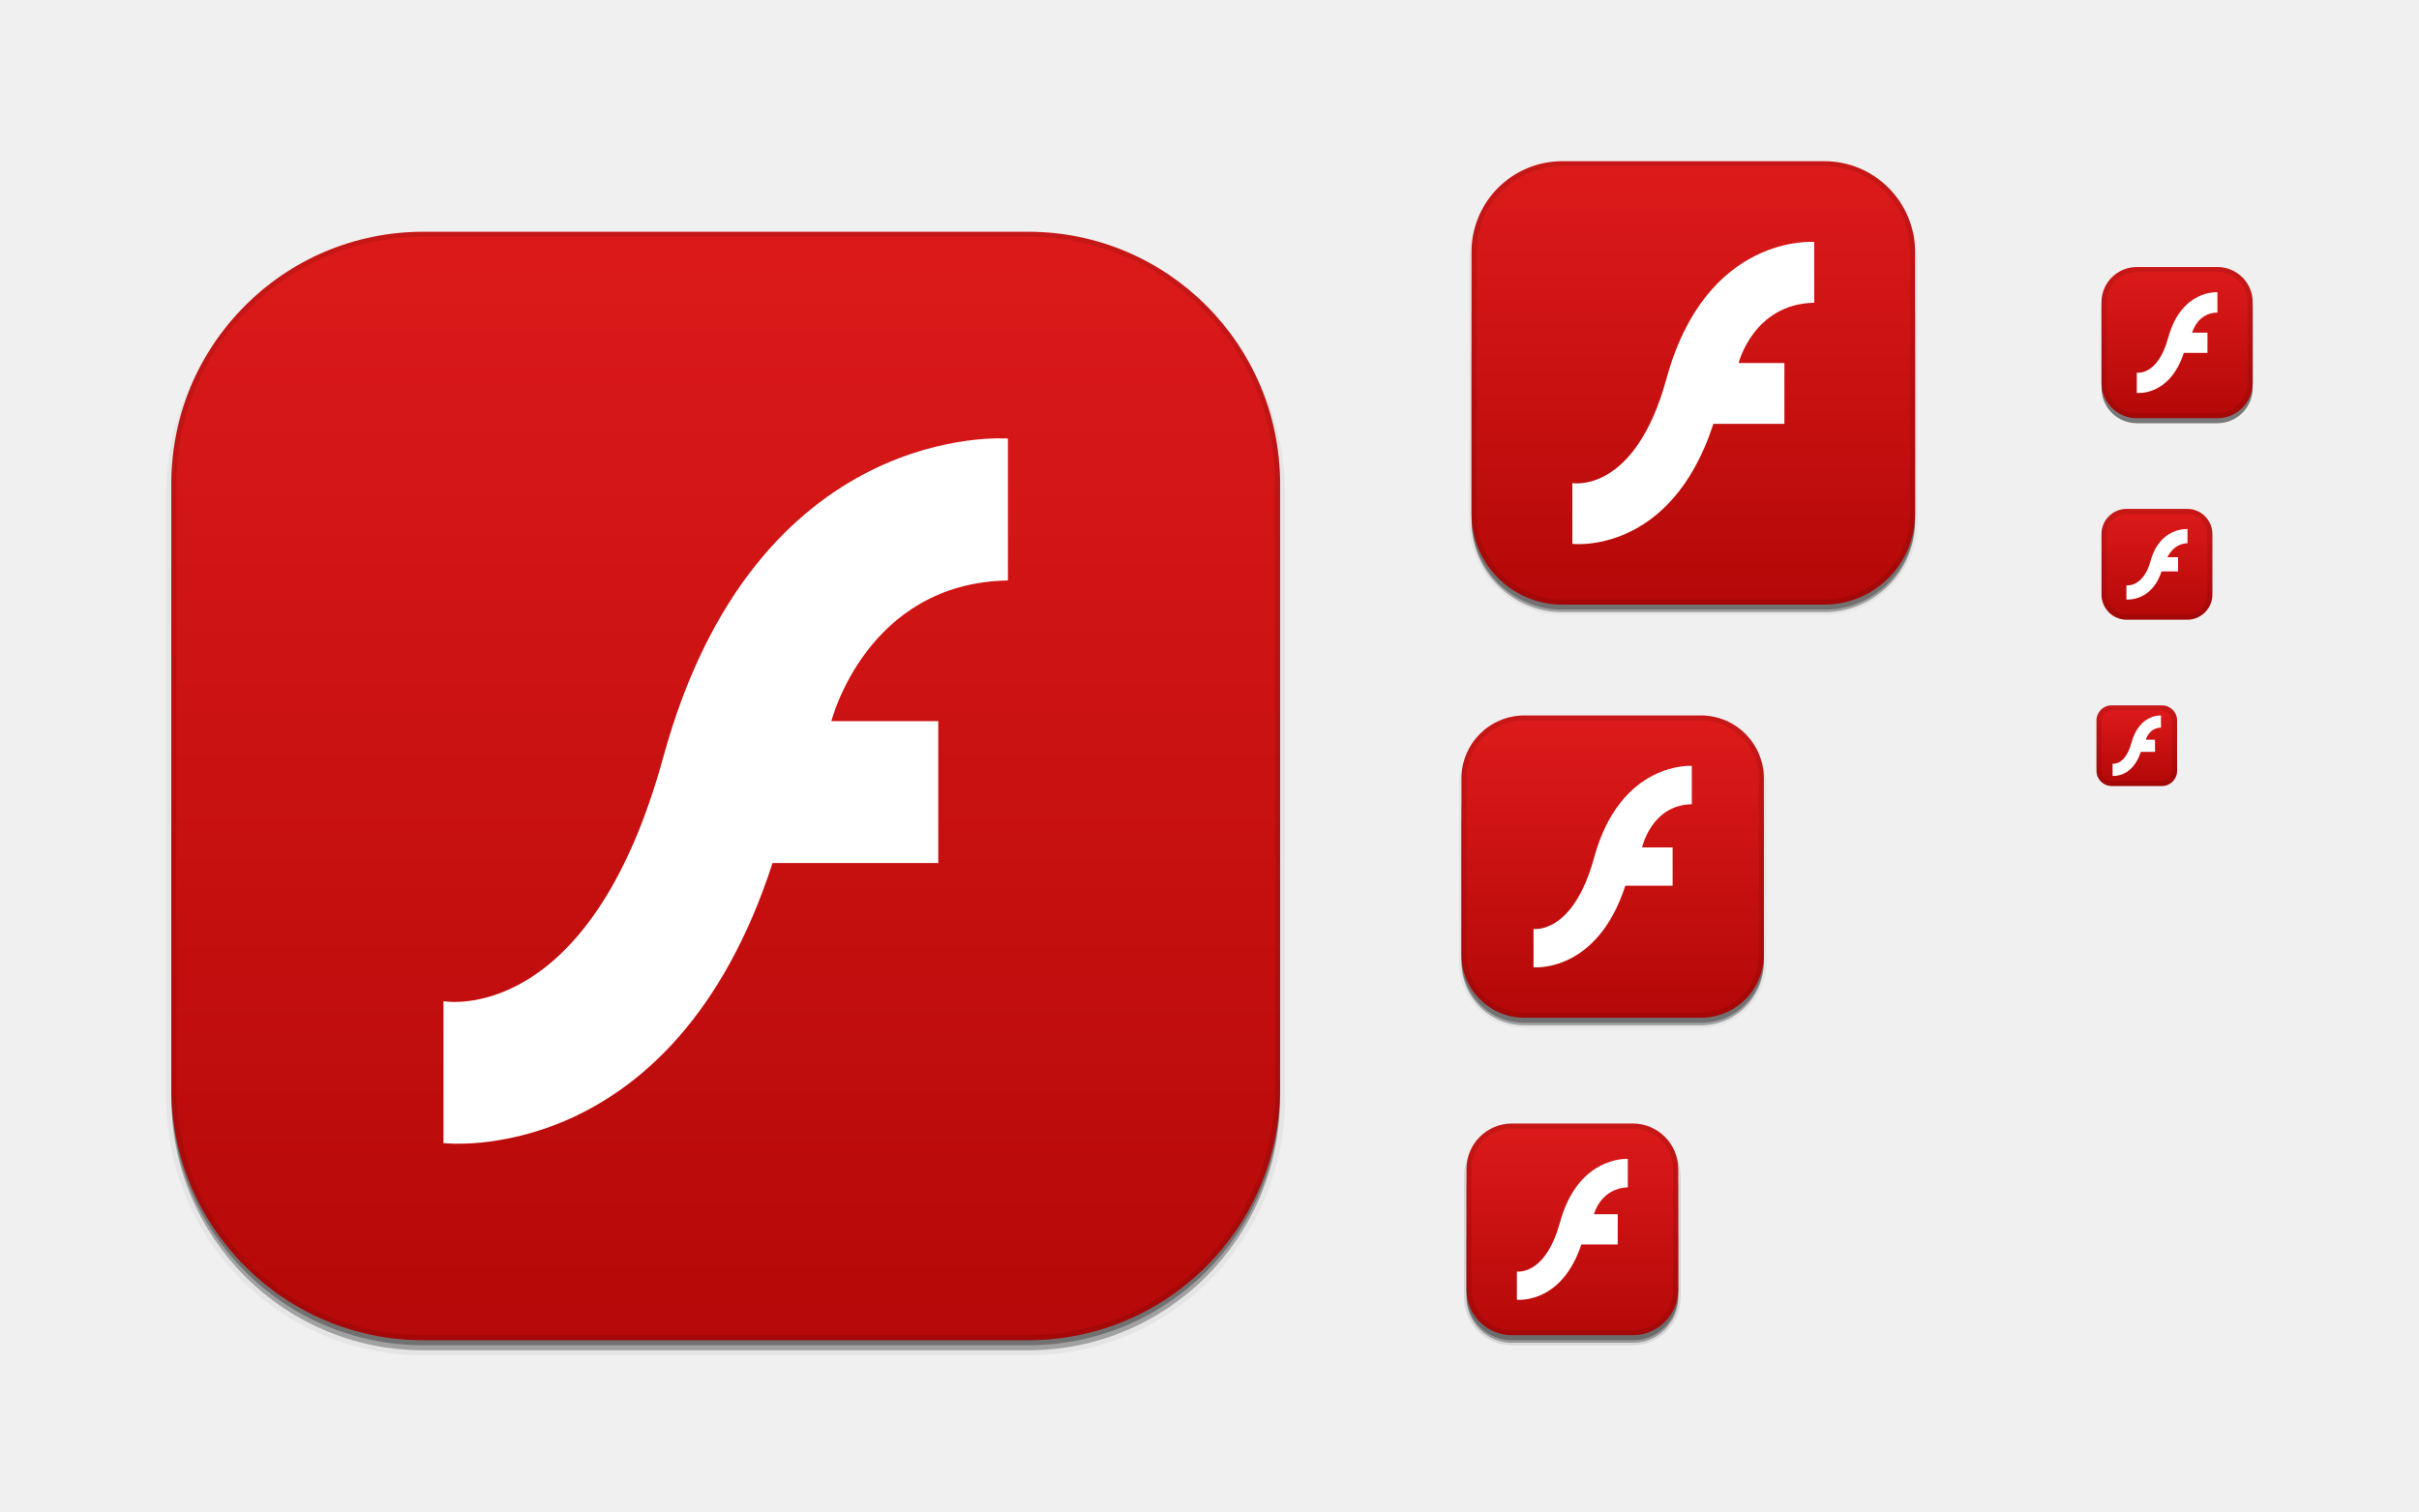
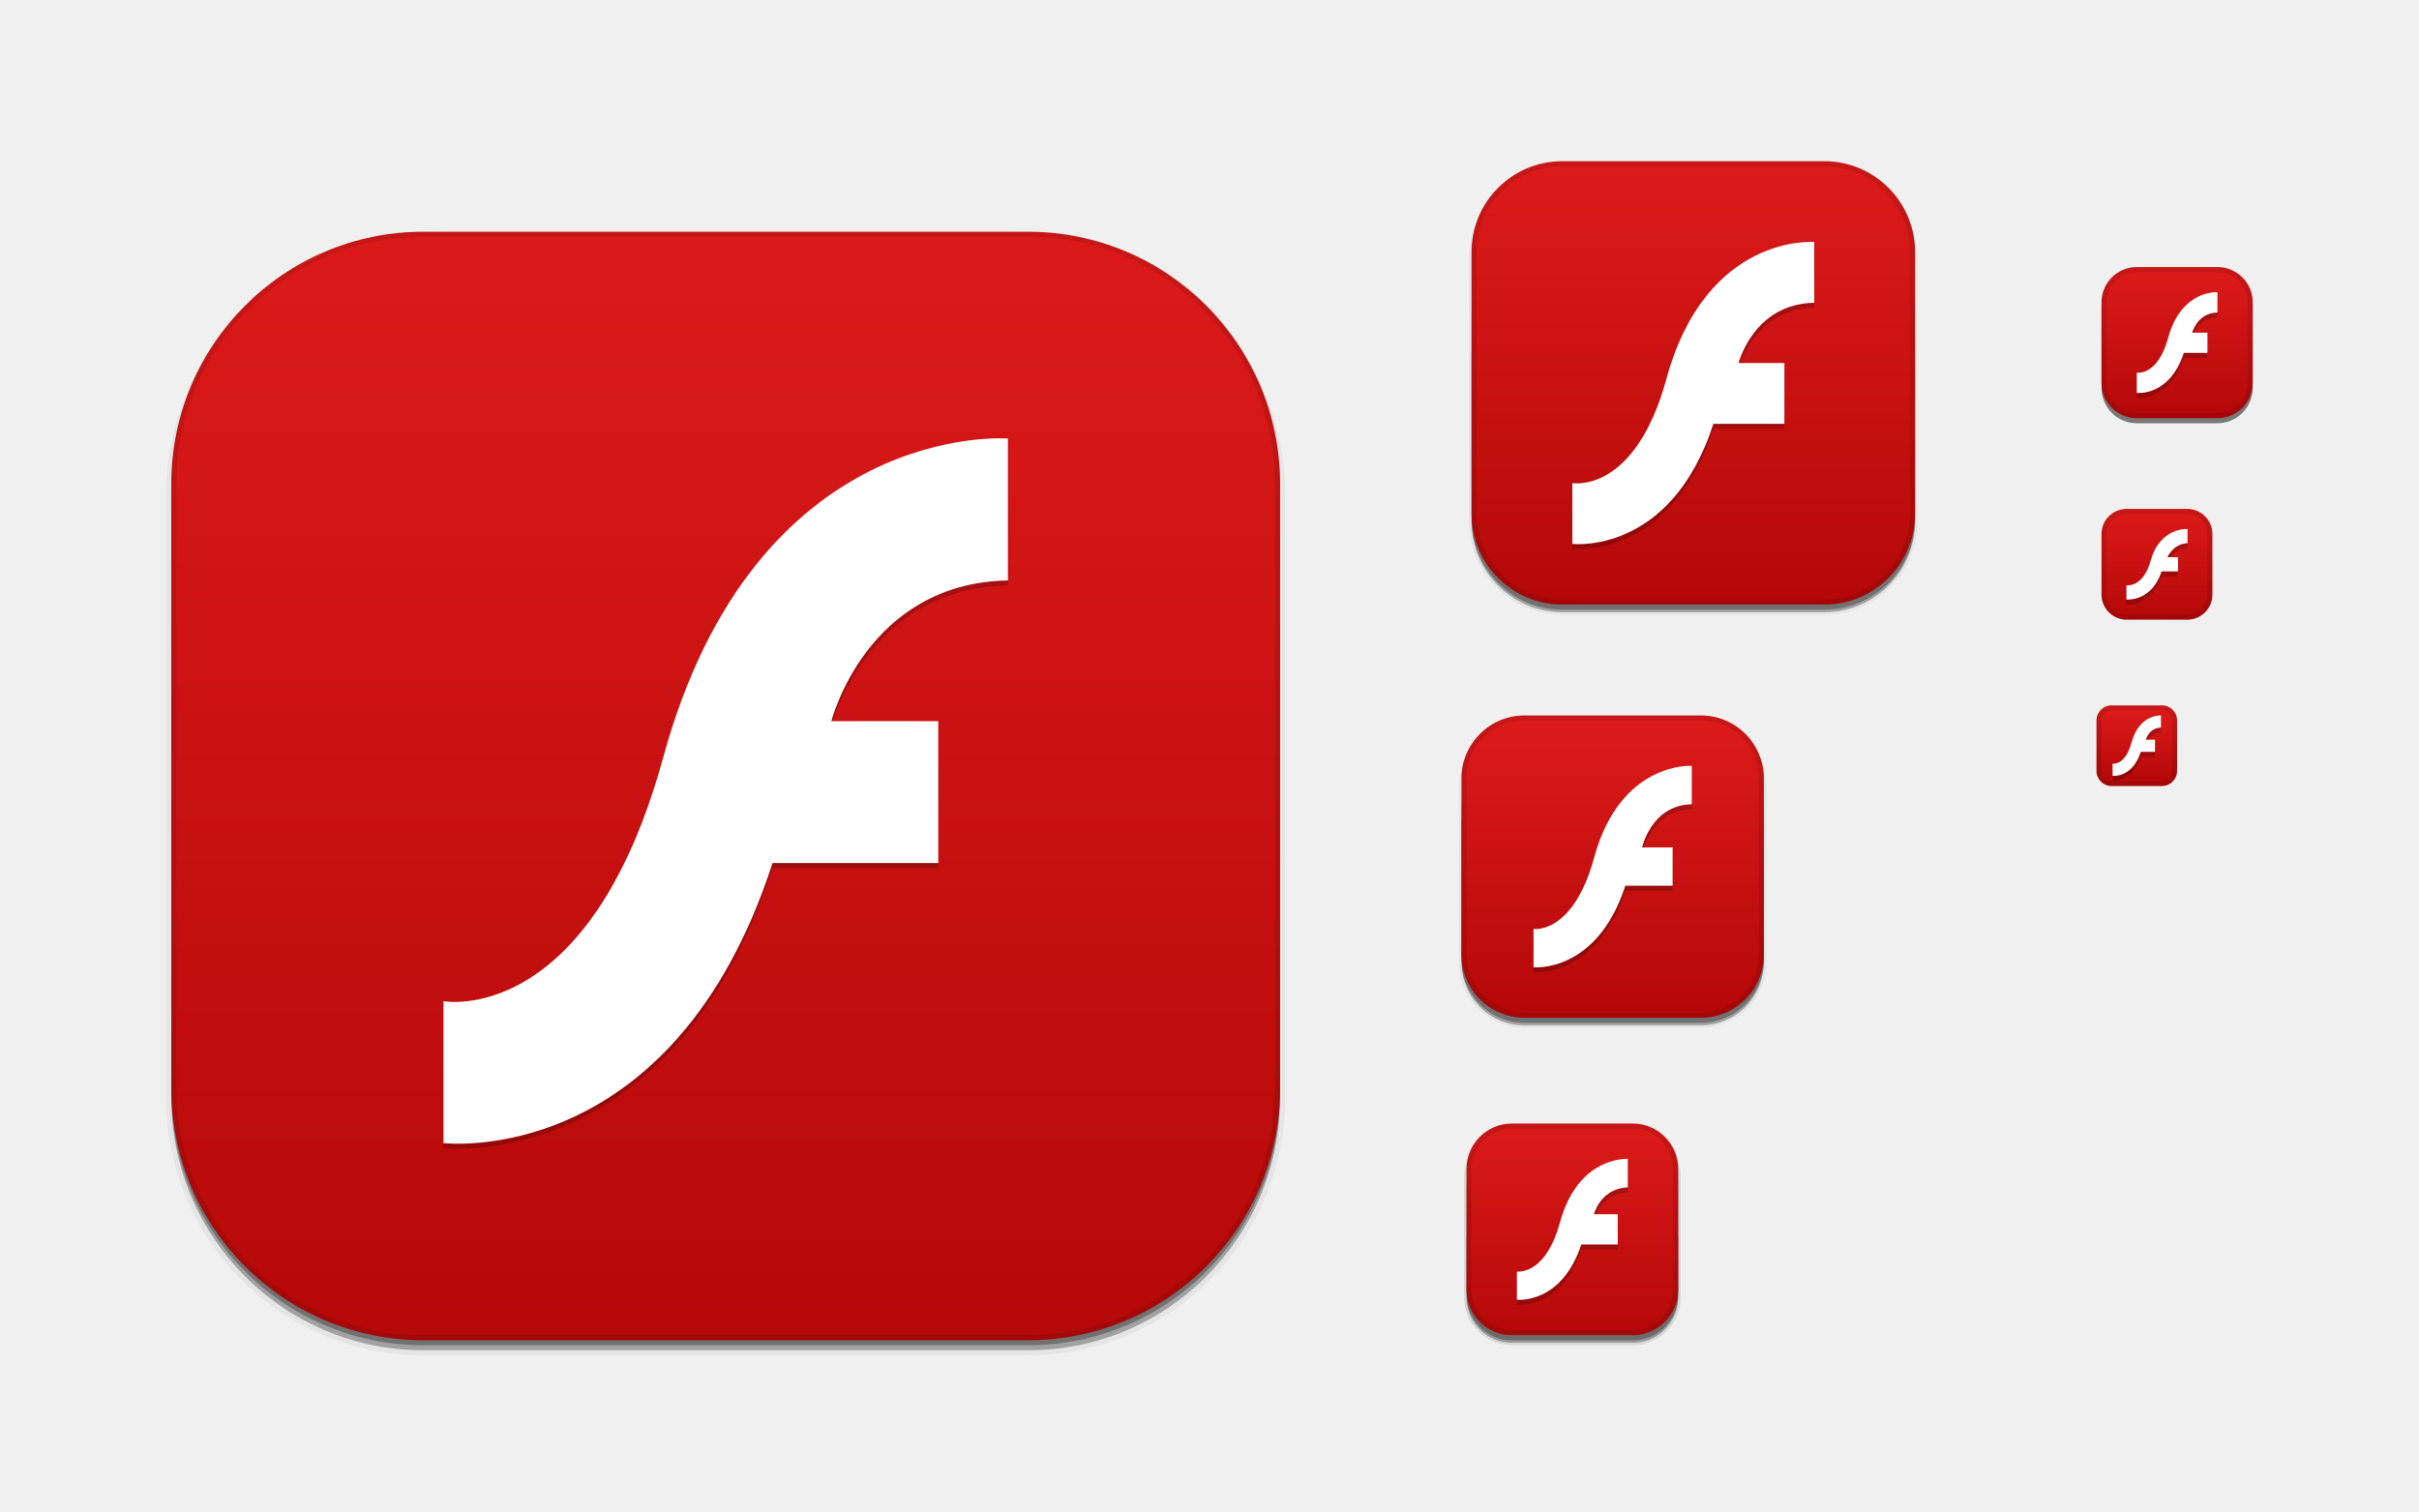
<svg xmlns="http://www.w3.org/2000/svg" xmlns:xlink="http://www.w3.org/1999/xlink" width="480" height="300" id="svg11300" version="1.0" style="display:inline;enable-background:new">
  <defs id="defs3">
    <linearGradient id="outerBackgroundGradient">
      <stop style="stop-color:#b30707;stop-opacity:1;" offset="0" id="stop3864-8-6" />
      <stop style="stop-color:#df1b1b;stop-opacity:1;" offset="1" id="stop3866-9-1" />
    </linearGradient>
    <linearGradient xlink:href="#outerBackgroundGradient" id="linearGradient4097" gradientUnits="userSpaceOnUse" x1="264" y1="280" x2="264" y2="40" gradientTransform="matrix(0.06666667,0,0,0.06666667,414.4,137.3333)" />
    <linearGradient xlink:href="#outerBackgroundGradient" id="linearGradient4101" gradientUnits="userSpaceOnUse" gradientTransform="matrix(0.0875,0,0,0.0875,414.9,97.5)" x1="286.857" y1="302.857" x2="286.857" y2="28.571" />
    <linearGradient xlink:href="#outerBackgroundGradient" id="linearGradient4153" gradientUnits="userSpaceOnUse" gradientTransform="matrix(0.1193182,0,0,0.1193182,414.1364,48.22727)" x1="283.81" y1="299.81" x2="283.81" y2="31.619" />
    <linearGradient xlink:href="#outerBackgroundGradient" id="linearGradient4869" gradientUnits="userSpaceOnUse" gradientTransform="matrix(0.175,0,0,-0.175,286.8,-216)" x1="281.143" y1="297.143" x2="281.143" y2="22.857" />
    <clipPath clipPathUnits="userSpaceOnUse" id="clipPath4891">
      <rect ry="9" y="223" x="307" height="42" width="42" id="rect4893" style="color:#bebebe;fill:url(#linearGradient4895);fill-opacity:1;fill-rule:nonzero;stroke:none;stroke-width:0;marker:none;visibility:visible;display:inline;overflow:visible;enable-background:accumulate" transform="matrix(0,1,-1,0,0,0)" />
    </clipPath>
    <linearGradient xlink:href="#outerBackgroundGradient" id="linearGradient4895" gradientUnits="userSpaceOnUse" gradientTransform="matrix(0.175,0,0,0.175,302.8,216)" x1="144" y1="280" x2="144" y2="40" />
    <clipPath clipPathUnits="userSpaceOnUse" id="clipPath4044">
      <rect ry="4" y="85" x="433" height="22" width="22" id="rect4046" style="color:#bebebe;fill:url(#linearGradient4048);fill-opacity:1;fill-rule:nonzero;stroke:none;stroke-width:0;marker:none;visibility:visible;display:inline;overflow:visible;enable-background:accumulate" />
    </clipPath>
    <linearGradient xlink:href="#outerBackgroundGradient" id="linearGradient4048" gradientUnits="userSpaceOnUse" gradientTransform="matrix(0.0875,0,0,0.0875,430.9,81.5)" x1="149.714" y1="291.429" x2="149.714" y2="40" />
    <clipPath clipPathUnits="userSpaceOnUse" id="clipPath4089">
      <rect style="color:#bebebe;fill:url(#linearGradient4093);fill-opacity:1;fill-rule:nonzero;stroke:none;stroke-width:0;marker:none;visibility:visible;display:inline;overflow:visible;enable-background:accumulate" id="rect4091" width="30" height="30" x="433" y="37" ry="6" />
    </clipPath>
    <linearGradient xlink:href="#outerBackgroundGradient" id="linearGradient4093" gradientUnits="userSpaceOnUse" gradientTransform="matrix(0.1193182,0,0,0.1193182,430.1364,32.22727)" x1="149.714" y1="291.429" x2="149.714" y2="40" />
    <clipPath clipPathUnits="userSpaceOnUse" id="clipPath3855">
      <rect style="color:#bebebe;fill:url(#linearGradient3859);fill-opacity:1;fill-rule:nonzero;stroke:none;stroke-width:0;marker:none;visibility:visible;display:inline;overflow:visible;enable-background:accumulate" id="rect3857" width="16" height="16" x="304" y="212" ry="3" transform="matrix(0,1,-1,0,0,0)" />
    </clipPath>
    <linearGradient xlink:href="#outerBackgroundGradient" id="linearGradient3859" gradientUnits="userSpaceOnUse" gradientTransform="matrix(0.06666667,0,0,0.06666667,302.4,209.3333)" x1="144" y1="280" x2="144" y2="40" />
    <clipPath clipPathUnits="userSpaceOnUse" id="clipPath3862">
      <rect ry="50" y="46" x="34" height="220" width="220" id="rect3864" style="color:#bebebe;fill:url(#linearGradient3866);fill-opacity:1;fill-rule:nonzero;stroke:none;stroke-width:0;marker:none;visibility:visible;display:inline;overflow:visible;enable-background:accumulate" />
    </clipPath>
    <linearGradient xlink:href="#outerBackgroundGradient" id="linearGradient3866" gradientUnits="userSpaceOnUse" gradientTransform="translate(0,-4)" x1="144" y1="280" x2="144" y2="40" />
    <linearGradient xlink:href="#outerBackgroundGradient" id="linearGradient3876" gradientUnits="userSpaceOnUse" gradientTransform="translate(0,-4)" x1="272" y1="288" x2="272" y2="32" />
    <clipPath clipPathUnits="userSpaceOnUse" id="clipPath4187">
      <rect ry="12.5" y="142" x="290" height="60" width="60" id="rect4189" style="color:#bebebe;fill:url(#linearGradient4191);fill-opacity:1;fill-rule:nonzero;stroke:none;stroke-width:0;marker:none;visibility:visible;display:inline;overflow:visible;enable-background:accumulate" />
    </clipPath>
    <linearGradient xlink:href="#outerBackgroundGradient" id="linearGradient4191" gradientUnits="userSpaceOnUse" x1="352" y1="204" x2="352" y2="140" />
    <linearGradient xlink:href="#outerBackgroundGradient" id="linearGradient4197" gradientUnits="userSpaceOnUse" x1="384" y1="124" x2="384" y2="28" />
    <linearGradient xlink:href="#outerBackgroundGradient" id="linearGradient4199" gradientUnits="userSpaceOnUse" x1="352" y1="204" x2="352" y2="140" />
    <clipPath clipPathUnits="userSpaceOnUse" id="clipPath4346">
      <rect style="color:#bebebe;fill:url(#linearGradient4350);fill-opacity:1;fill-rule:nonzero;stroke:none;stroke-width:0;marker:none;visibility:visible;display:inline;overflow:visible;enable-background:accumulate" id="rect4348" width="88" height="88" x="292" y="32" ry="18" />
    </clipPath>
    <linearGradient xlink:href="#outerBackgroundGradient" id="linearGradient4350" gradientUnits="userSpaceOnUse" x1="384" y1="124" x2="384" y2="28" />
    <clipPath clipPathUnits="userSpaceOnUse" id="clipPath3871">
      <rect ry="5" y="101" x="417" height="22" width="22" id="rect3873" style="color:#bebebe;fill:url(#linearGradient3875);fill-opacity:1;fill-rule:nonzero;stroke:none;stroke-width:0;marker:none;visibility:visible;display:inline;overflow:visible;enable-background:accumulate" />
    </clipPath>
    <linearGradient xlink:href="#outerBackgroundGradient" id="linearGradient3875" gradientUnits="userSpaceOnUse" gradientTransform="matrix(0.0875,0,0,0.0875,414.9,97.5)" x1="286.857" y1="302.857" x2="286.857" y2="28.571" />
    <clipPath clipPathUnits="userSpaceOnUse" id="clipPath3881">
      <rect style="color:#bebebe;fill:url(#linearGradient3885);fill-opacity:1;fill-rule:nonzero;stroke:none;stroke-width:0;marker:none;visibility:visible;display:inline;overflow:visible;enable-background:accumulate" id="rect3883" width="30" height="30" x="417" y="53" ry="7" />
    </clipPath>
    <linearGradient xlink:href="#outerBackgroundGradient" id="linearGradient3885" gradientUnits="userSpaceOnUse" gradientTransform="matrix(0.1193182,0,0,0.1193182,414.1364,48.22727)" x1="283.81" y1="299.81" x2="283.81" y2="31.619" />
  </defs>
  <g style="display:inline" id="layer1">
    <g style="display:none" id="layer7">
      <text y="19.745" xml:space="preserve" x="15.007" style="font-size:18px;font-style:normal;font-variant:normal;font-weight:normal;font-stretch:normal;fill:#000000;fill-opacity:1;stroke:none;display:inline;enable-background:new;font-family:DejaVu Sans;-inkscape-font-specification:DejaVu Sans" id="context">
        <tspan style="font-style:normal;font-variant:normal;font-weight:normal;font-stretch:normal;font-family:DejaVu Sans;-inkscape-font-specification:DejaVu Sans" y="19.745" x="15.007" id="tspan3933">apps</tspan>
      </text>
      <text y="19.745" xml:space="preserve" x="122.488" style="font-size:18px;font-style:normal;font-variant:normal;font-weight:bold;font-stretch:normal;text-align:start;line-height:125%;writing-mode:lr-tb;text-anchor:start;fill:#000000;fill-opacity:1;stroke:none;display:inline;enable-background:new;font-family:DejaVu Sans;-inkscape-font-specification:DejaVu Sans Bold" id="icon-name">
        <tspan style="font-size:18px;font-style:normal;font-variant:normal;font-weight:bold;font-stretch:normal;font-family:DejaVu Sans;-inkscape-font-specification:DejaVu Sans Bold" y="19.745" x="122.488" id="tspan3937">flash</tspan>
      </text>
      <rect style="fill:#eeeeec;fill-opacity:1;fill-rule:nonzero;stroke:none;stroke-width:2;marker:none;visibility:visible;display:inline;overflow:visible;enable-background:accumulate" id="rect16x16" width="16" height="16" x="416" y="140" />
      <rect style="fill:#d4d4d4;fill-opacity:1;fill-rule:nonzero;stroke:none;stroke-width:2;marker:none;visibility:visible;display:inline;overflow:visible;enable-background:accumulate" id="rect24x24" width="24" height="24" x="416" y="100" />
      <rect style="fill:#eeeeec;fill-opacity:1;fill-rule:nonzero;stroke:none;stroke-width:2;marker:none;visibility:visible;display:inline;overflow:visible;enable-background:accumulate" id="rect32x32" width="32" height="32" x="416" y="52" />
      <rect y="101" x="417" height="22" width="22" id="rect22x22" style="fill:#eeeeec;fill-opacity:1;fill-rule:nonzero;stroke:none;stroke-width:2;marker:none;visibility:visible;display:inline;overflow:visible;enable-background:accumulate" />
      <rect y="220" x="288" height="48" width="48" id="rect48x48" style="fill:#eeeeec;fill-opacity:1;fill-rule:nonzero;stroke:none;stroke-width:2;marker:none;visibility:visible;display:inline;overflow:visible;enable-background:accumulate" />
      <rect style="fill:#eeeeec;fill-opacity:1;fill-rule:nonzero;stroke:none;stroke-width:2;marker:none;visibility:visible;display:inline;overflow:visible;enable-background:accumulate" id="rect256x256" width="256" height="256" x="16" y="28" />
      <rect style="fill:#eeeeec;fill-opacity:1;fill-rule:nonzero;stroke:none;stroke-width:2;marker:none;visibility:visible;display:inline;overflow:visible;enable-background:accumulate" id="rect64x64" width="64" height="64" x="288" y="140" />
      <rect style="fill:#eeeeec;fill-opacity:1;fill-rule:nonzero;stroke:none;stroke-width:2;marker:none;visibility:visible;display:inline;overflow:visible;enable-background:accumulate" id="rect96x96" width="96" height="96" x="288" y="28" />
    </g>
    <g id="layer4" style="display:inline">
      <rect style="opacity:0.1;color:#bebebe;fill:#000000;fill-opacity:1;stroke:#000000;stroke-width:1;stroke-miterlimit:4;stroke-opacity:1;stroke-dasharray:none;marker:none;visibility:visible;display:inline;overflow:visible;enable-background:accumulate" id="rect4156" width="42" height="42" x="-266.5" y="291" ry="9" transform="matrix(0,-1,1,0,0,0)" />
      <rect transform="matrix(0,-1,1,0,0,0)" ry="9" y="291" x="-266.5" height="42" width="40" id="rect4183" style="opacity:0.3;color:#bebebe;fill:#000000;fill-opacity:1;stroke:none;stroke-width:1;marker:none;visibility:visible;display:inline;overflow:visible;enable-background:accumulate" />
      <rect ry="9" y="237" x="291" height="29" width="42" id="rect4144" style="opacity:0.3;color:#bebebe;fill:#000000;fill-opacity:1;fill-rule:nonzero;stroke:none;stroke-width:0;marker:none;visibility:visible;display:inline;overflow:visible;enable-background:accumulate" />
      <rect style="opacity:0.05;color:#bebebe;fill:#000000;fill-opacity:1;fill-rule:nonzero;stroke:#000000;stroke-width:1;stroke-miterlimit:4;stroke-opacity:1;stroke-dasharray:none;marker:none;visibility:visible;display:inline;overflow:visible;enable-background:accumulate" id="rect4340" width="88" height="88" x="292" y="33.5" ry="18" />
      <rect ry="18" y="52.5" x="292" height="69" width="88" id="rect4338" style="opacity:0.3;color:#bebebe;fill:#000000;fill-opacity:1;fill-rule:nonzero;stroke:none;stroke-width:0;marker:none;visibility:visible;display:inline;overflow:visible;enable-background:accumulate" />
      <rect style="opacity:0.3;color:#bebebe;fill:#000000;fill-opacity:1;fill-rule:nonzero;stroke:none;stroke-width:0;marker:none;visibility:visible;display:inline;overflow:visible;enable-background:accumulate" id="rect4335" width="88" height="76.5" x="292" y="44.5" ry="18" />
      <rect style="opacity:0.05;color:#bebebe;fill:#000000;fill-opacity:1;fill-rule:nonzero;stroke:#000000;stroke-width:1;stroke-miterlimit:4;stroke-opacity:1;stroke-dasharray:none;marker:none;visibility:visible;display:inline;overflow:visible;enable-background:accumulate" id="rect4214" width="60" height="60" x="290" y="143.5" ry="12.5" />
      <rect ry="12.5" y="151.5" x="290" height="52" width="60" id="rect4206" style="opacity:0.3;color:#bebebe;fill:#000000;fill-opacity:1;fill-rule:nonzero;stroke:none;stroke-width:0;marker:none;visibility:visible;display:inline;overflow:visible;enable-background:accumulate" />
      <rect style="opacity:0.3;color:#bebebe;fill:#000000;fill-opacity:1;fill-rule:nonzero;stroke:none;stroke-width:0;marker:none;visibility:visible;display:inline;overflow:visible;enable-background:accumulate" id="rect4212" width="60" height="54.5" x="290" y="148.5" ry="12.5" />
      <rect style="opacity:0.5;color:#bebebe;fill:#000000;fill-opacity:1;fill-rule:nonzero;stroke:none;stroke-width:0;marker:none;visibility:visible;display:inline;overflow:visible;enable-background:accumulate" id="rect4058" width="30" height="30" x="417" y="54" ry="7" />
      <rect ry="50" y="48" x="34" height="220" width="220" id="rect3872" style="opacity:0.05;color:#bebebe;fill:#000000;fill-opacity:1;fill-rule:nonzero;stroke:#000000;stroke-width:2;stroke-miterlimit:4;stroke-opacity:1;stroke-dasharray:none;marker:none;visibility:visible;display:inline;overflow:visible;enable-background:accumulate" />
      <rect style="opacity:0.3;color:#bebebe;fill:#000000;fill-opacity:1;fill-rule:nonzero;stroke:none;stroke-width:0;marker:none;visibility:visible;display:inline;overflow:visible;enable-background:accumulate" id="rect3870" width="220" height="220" x="34" y="48" ry="50" />
      <rect ry="50" y="47" x="34" height="220" width="220" id="rect3868" style="opacity:0.3;color:#bebebe;fill:#000000;fill-opacity:1;fill-rule:nonzero;stroke:none;stroke-width:0;marker:none;visibility:visible;display:inline;overflow:visible;enable-background:accumulate" />
    </g>
    <g id="layer2" style="display:inline">
      <rect style="color:#bebebe;fill:url(#linearGradient3876);fill-opacity:1;fill-rule:nonzero;stroke:none;stroke-width:0;marker:none;visibility:visible;display:inline;overflow:visible;enable-background:accumulate" id="rect4040" width="220" height="220" x="34" y="46" ry="50" />
      <rect ry="3" y="140" x="416" height="16" width="16" id="rect4095" style="color:#bebebe;fill:url(#linearGradient4097);fill-opacity:1;fill-rule:nonzero;stroke:none;stroke-width:0;marker:none;visibility:visible;display:inline;overflow:visible;enable-background:accumulate" />
      <rect style="color:#bebebe;fill:url(#linearGradient4101);fill-opacity:1;fill-rule:nonzero;stroke:none;stroke-width:0;marker:none;visibility:visible;display:inline;overflow:visible;enable-background:accumulate" id="rect4099" width="22" height="22" x="417" y="101" ry="5" />
      <rect ry="7" y="53" x="417" height="30" width="30" id="rect4151" style="color:#bebebe;fill:url(#linearGradient4153);fill-opacity:1;fill-rule:nonzero;stroke:none;stroke-width:0;marker:none;visibility:visible;display:inline;overflow:visible;enable-background:accumulate" />
      <rect style="color:#bebebe;fill:url(#linearGradient4869);fill-opacity:1;fill-rule:nonzero;stroke:none;stroke-width:0;marker:none;visibility:visible;display:inline;overflow:visible;enable-background:accumulate" id="rect4783" width="42" height="42" x="291" y="-265" ry="9" transform="scale(1,-1)" />
      <rect ry="18" y="32" x="292" height="88" width="88" id="rect4511" style="color:#bebebe;fill:url(#linearGradient4197);fill-opacity:1;fill-rule:nonzero;stroke:none;stroke-width:0;marker:none;visibility:visible;display:inline;overflow:visible;enable-background:accumulate" />
      <rect style="color:#bebebe;fill:url(#linearGradient4199);fill-opacity:1;fill-rule:nonzero;stroke:none;stroke-width:0;marker:none;visibility:visible;display:inline;overflow:visible;enable-background:accumulate" id="rect4515" width="60" height="60" x="290" y="142" ry="12.5" />
    </g>
    <g id="layer6" style="display:inline">
+       <path id="path5939" d="m 360,49.02 0,12.07 c -12.051,0.212 -15.013,11.964 -15.013,11.964 l 9.089,0 0,12.07 -14.094,0 C 331.506,111.276 312,108.947 312,108.947 l 0,-12.07 c 0,0 12.378,2.296 18.689,-20.752 C 338.584,47.293 360,49.02 360,49.02 z" style="opacity:0.2;fill:#000000;fill-opacity:1;stroke:none;display:inline;enable-background:new" />
+       <path id="path5941" d="m 322.75,231 c -1.963,0.03 -9.995,0.883 -13.219,12.656 -2.668,9.742 -7.615,9.797 -8.531,9.719 l 0,5.594 c 0.928,0.071 9.026,0.374 12.781,-10.969 l 7.219,0 0,-6 -4.719,0 c 0.18,-0.624 1.624,-5.143 6.719,-5.344 l 0,-5.656 c -0.073,-7.4e-4 -0.09,-0.002 -0.25,0 z" style="opacity:0.2;fill:#000000;fill-opacity:1;stroke:none;display:inline;enable-background:new" />
+       <path id="path5943" d="m 434.06,106.005 0,2.813 c -2.809,0.049 -3.983,2.78 -3.983,2.78 l 2.118,0 0,2.813 -3.285,0 c -1.976,6.095 -6.97,5.577 -6.97,5.577 l 0,-2.813 c 0,0 3.333,0.51 4.804,-4.862 1.84,-6.72 7.315,-6.309 7.315,-6.309 z" style="opacity:0.2;fill:#000000;fill-opacity:1;stroke:none;display:inline;enable-background:new" />
+       <path style="opacity:0.2;fill:#000000;fill-opacity:1;stroke:none;display:inline;enable-background:new" d="m 200,88.046 0,28.164 c -28.119,0.494 -35.03,27.917 -35.03,27.917 l 21.209,0 0,28.164 -32.885,0 c -19.779,61.021 -65.294,55.586 -65.294,55.586 l 0,-28.164 c 0,0 28.882,5.358 43.609,-48.422 C 150.03,84.017 200,88.046 200,88.046 z" id="path5945" />
+       <path id="path5947" d="m 440,59.006 0,4.023 c -4.017,0.071 -5.004,3.988 -5.004,3.988 l 3.03,0 0,4.023 -4.698,0 C 430.502,79.758 424,78.982 424,78.982 l 0,-4.023 c 0,0 4.126,0.765 6.23,-6.917 C 432.861,58.431 440,59.006 440,59.006 z" style="opacity:0.2;fill:#000000;fill-opacity:1;stroke:none;display:inline;enable-background:new" />
+       <path style="opacity:0.2;fill:#000000;fill-opacity:1;stroke:none;display:inline;enable-background:new" d="m 335.703,153.008 0,7.614 c -8.028,0.141 -9.862,8.565 -9.862,8.565 l 6.055,0 0,7.614 -9.389,0 c -5.647,17.422 -18.211,16.179 -18.211,16.179 l 0,-7.614 c 0,0 7.815,1.221 12.019,-14.134 5.26,-19.208 19.388,-18.225 19.388,-18.225 z" id="path5949" />
+       <path style="opacity:0.2;fill:#000000;fill-opacity:1;stroke:none;display:inline;enable-background:new" d="m 428.8,143.004 0,2.414 c -2.41,0.042 -3.003,2.393 -3.003,2.393 l 1.818,0 0,2.414 -2.819,0 c -1.695,5.23 -5.597,4.765 -5.597,4.765 l 0,-2.414 c 0,0 2.476,0.459 3.738,-4.15 1.579,-5.766 5.862,-5.421 5.862,-5.421 z" id="path5951" />
      <path style="fill:#ffffff;fill-opacity:1;stroke:none;display:inline;enable-background:new" d="m 360,48.02 0,12.07 c -12.051,0.212 -15.013,11.964 -15.013,11.964 l 9.089,0 0,12.07 -14.094,0 C 331.506,110.276 312,107.947 312,107.947 l 0,-12.07 c 0,0 12.378,2.296 18.689,-20.752 C 338.584,46.293 360,48.02 360,48.02 z" id="path3727" />
      <path style="fill:#ffffff;fill-opacity:1;stroke:none;display:inline;enable-background:new" d="M 322.75 230 C 320.787 230.03 312.755 230.883 309.531 242.656 C 306.863 252.399 301.916 252.454 301 252.375 L 301 257.969 C 301.928 258.04 310.026 258.343 313.781 247 L 321 247 L 321 241 L 316.281 241 C 316.461 240.376 317.906 235.857 323 235.656 L 323 230 C 322.927 229.999 322.91 229.998 322.75 230 z " id="path4048" />
      <path style="fill:#ffffff;fill-opacity:1;stroke:none;display:inline;enable-background:new" d="m 434.06,105.005 0,2.813 c -2.809,0.049 -3.983,2.78 -3.983,2.78 l 2.118,0 0,2.813 -3.285,0 c -1.976,6.095 -6.97,5.577 -6.97,5.577 l 0,-2.813 c 0,0 3.333,0.51 4.804,-4.862 1.84,-6.72 7.315,-6.309 7.315,-6.309 z" id="path4050" />
      <path id="path4065" d="m 200,87.046 0,28.164 c -28.119,0.494 -35.03,27.917 -35.03,27.917 l 21.209,0 0,28.164 -32.885,0 c -19.779,61.021 -65.294,55.586 -65.294,55.586 l 0,-28.164 c 0,0 28.882,5.358 43.609,-48.422 C 150.03,83.017 200,87.046 200,87.046 z" style="fill:#ffffff;fill-opacity:1;stroke:none;display:inline;enable-background:new" />
      <path style="fill:#ffffff;fill-opacity:1;stroke:none;display:inline;enable-background:new" d="m 440,58.007 0,4.023 c -4.017,0.071 -5.004,3.988 -5.004,3.988 l 3.03,0 0,4.023 -4.698,0 C 430.502,78.759 424,77.982 424,77.982 l 0,-4.023 c 0,0 4.126,0.765 6.23,-6.917 C 432.861,57.431 440,58.007 440,58.007 z" id="path4067" />
      <path id="path4069" d="m 335.703,152.008 0,7.614 c -8.028,0.141 -9.862,8.565 -9.862,8.565 l 6.055,0 0,7.614 -9.389,0 c -5.647,17.422 -18.211,16.179 -18.211,16.179 l 0,-7.614 c 0,0 7.815,1.221 12.019,-14.134 5.26,-19.208 19.388,-18.225 19.388,-18.225 z" style="fill:#ffffff;fill-opacity:1;stroke:none;display:inline;enable-background:new" />
      <path id="path3272" d="m 428.8,142.004 0,2.414 c -2.41,0.042 -3.003,2.393 -3.003,2.393 l 1.818,0 0,2.414 -2.819,0 c -1.695,5.23 -5.597,4.765 -5.597,4.765 l 0,-2.414 c 0,0 2.476,0.459 3.738,-4.15 1.579,-5.766 5.862,-5.421 5.862,-5.421 z" style="fill:#ffffff;fill-opacity:1;stroke:none;display:inline;enable-background:new" />
    </g>
    <g id="layer5" style="display:inline">
      <rect ry="9" y="307" x="-265" height="42" width="42" id="rect4884" style="opacity:0.1;color:#bebebe;fill:none;stroke:#000000;stroke-width:2;stroke-miterlimit:4;stroke-opacity:1;stroke-dasharray:none;marker:none;visibility:visible;display:inline;overflow:visible;enable-background:accumulate" transform="matrix(0,1,1,0,-16,488)" clip-path="url(#clipPath4891)" />
      <rect style="opacity:0.1;color:#bebebe;fill:none;stroke:#000000;stroke-width:2;stroke-miterlimit:4;stroke-opacity:1;stroke-dasharray:none;marker:none;visibility:visible;display:inline;overflow:visible;enable-background:accumulate" id="rect5311" width="16" height="16" x="-228" y="304" ry="3" clip-path="url(#clipPath3855)" transform="matrix(0,-1,1,0,112,-72)" />
      <rect ry="50" y="46" x="34" height="220" width="220" id="rect3858" style="opacity:0.1;color:#bebebe;fill:none;stroke:#000000;stroke-width:2;stroke-miterlimit:4;stroke-opacity:1;stroke-dasharray:none;marker:none;visibility:visible;display:inline;overflow:visible;enable-background:accumulate" clip-path="url(#clipPath3862)" />
      <rect ry="12.5" y="142" x="290" height="60" width="60" id="rect4175" style="opacity:0.1;color:#bebebe;fill:none;stroke:#000000;stroke-width:2;stroke-miterlimit:4;stroke-opacity:1;stroke-dasharray:none;marker:none;visibility:visible;display:inline;overflow:visible;enable-background:accumulate" clip-path="url(#clipPath4187)" />
      <rect style="opacity:0.1;color:#bebebe;fill:none;stroke:#000000;stroke-width:2;stroke-miterlimit:4;stroke-opacity:1;stroke-dasharray:none;marker:none;visibility:visible;display:inline;overflow:visible;enable-background:accumulate" id="rect4342" width="88" height="88" x="292" y="32" ry="18" clip-path="url(#clipPath4346)" />
      <rect ry="5" y="101" x="417" height="22" width="22" id="rect3866" style="opacity:0.1;color:#bebebe;fill:none;stroke:#000000;stroke-width:2;stroke-miterlimit:4;stroke-opacity:1;stroke-dasharray:none;marker:none;visibility:visible;display:inline;overflow:visible;enable-background:accumulate" clip-path="url(#clipPath3871)" />
      <rect style="opacity:0.1;color:#bebebe;fill:none;stroke:#000000;stroke-width:2;stroke-miterlimit:4;stroke-opacity:1;stroke-dasharray:none;marker:none;visibility:visible;display:inline;overflow:visible;enable-background:accumulate" id="rect3877" width="30" height="30" x="417" y="53" ry="7" clip-path="url(#clipPath3881)" />
    </g>
  </g>
</svg>
